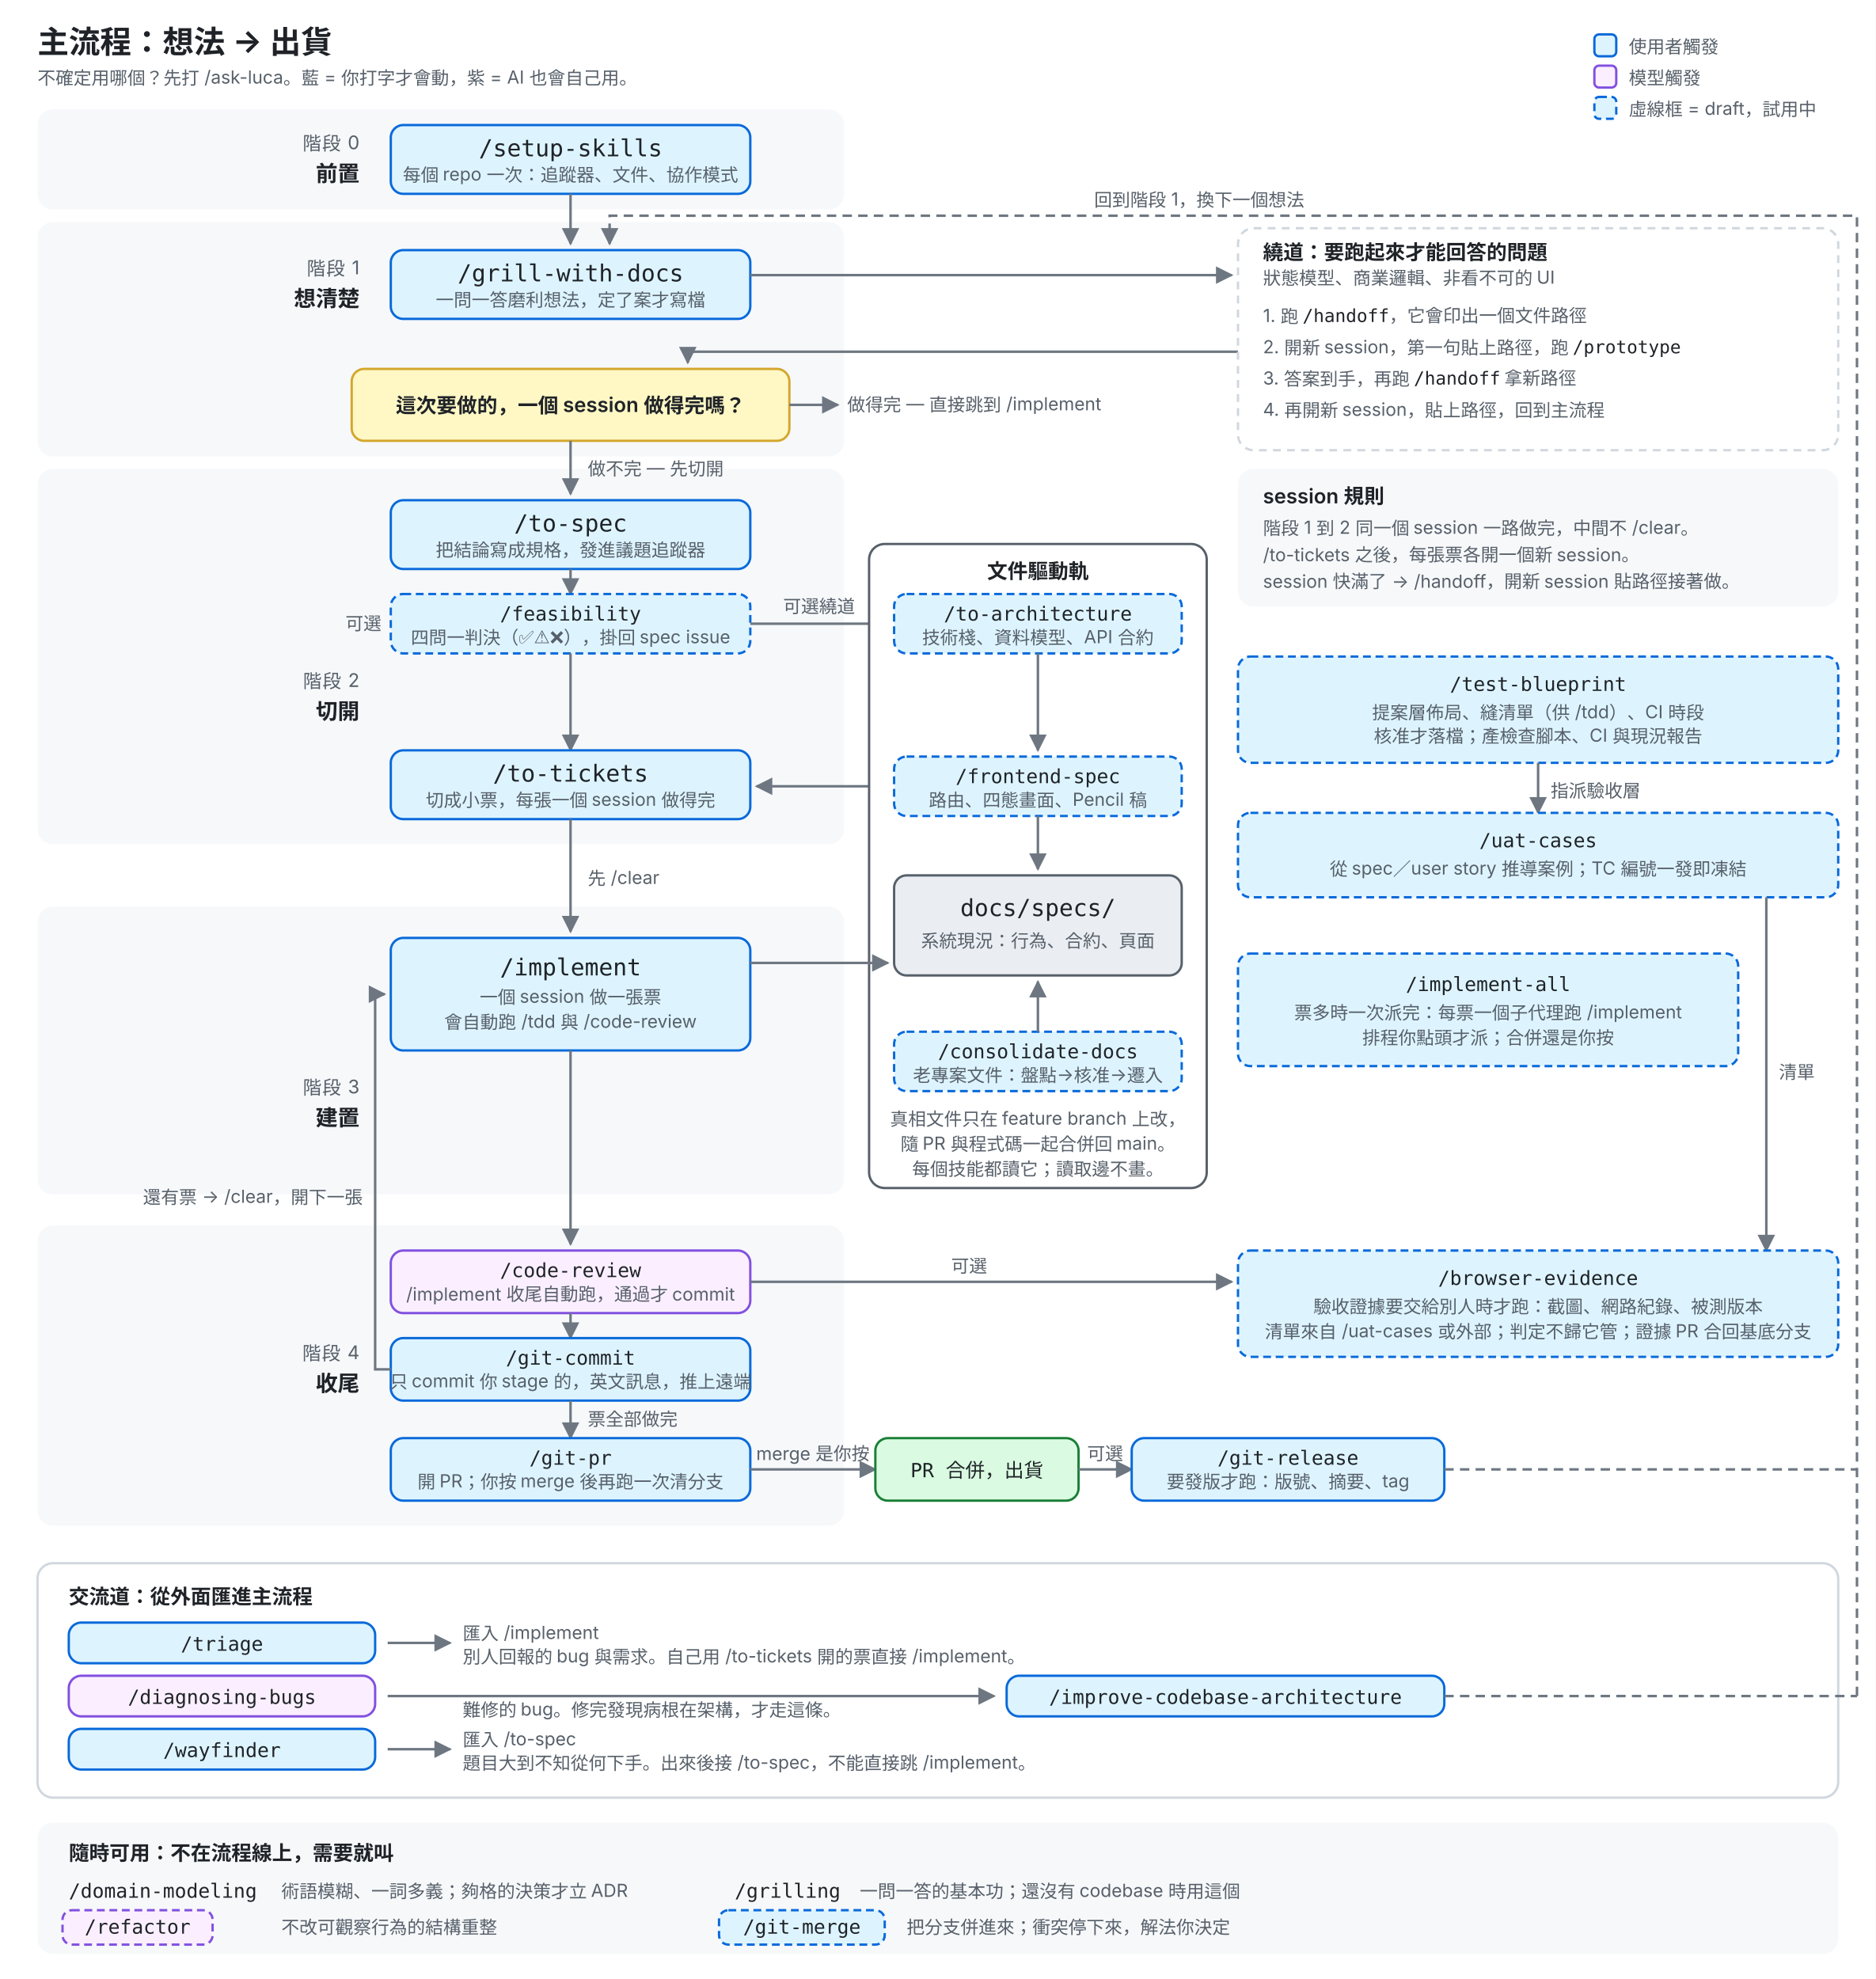
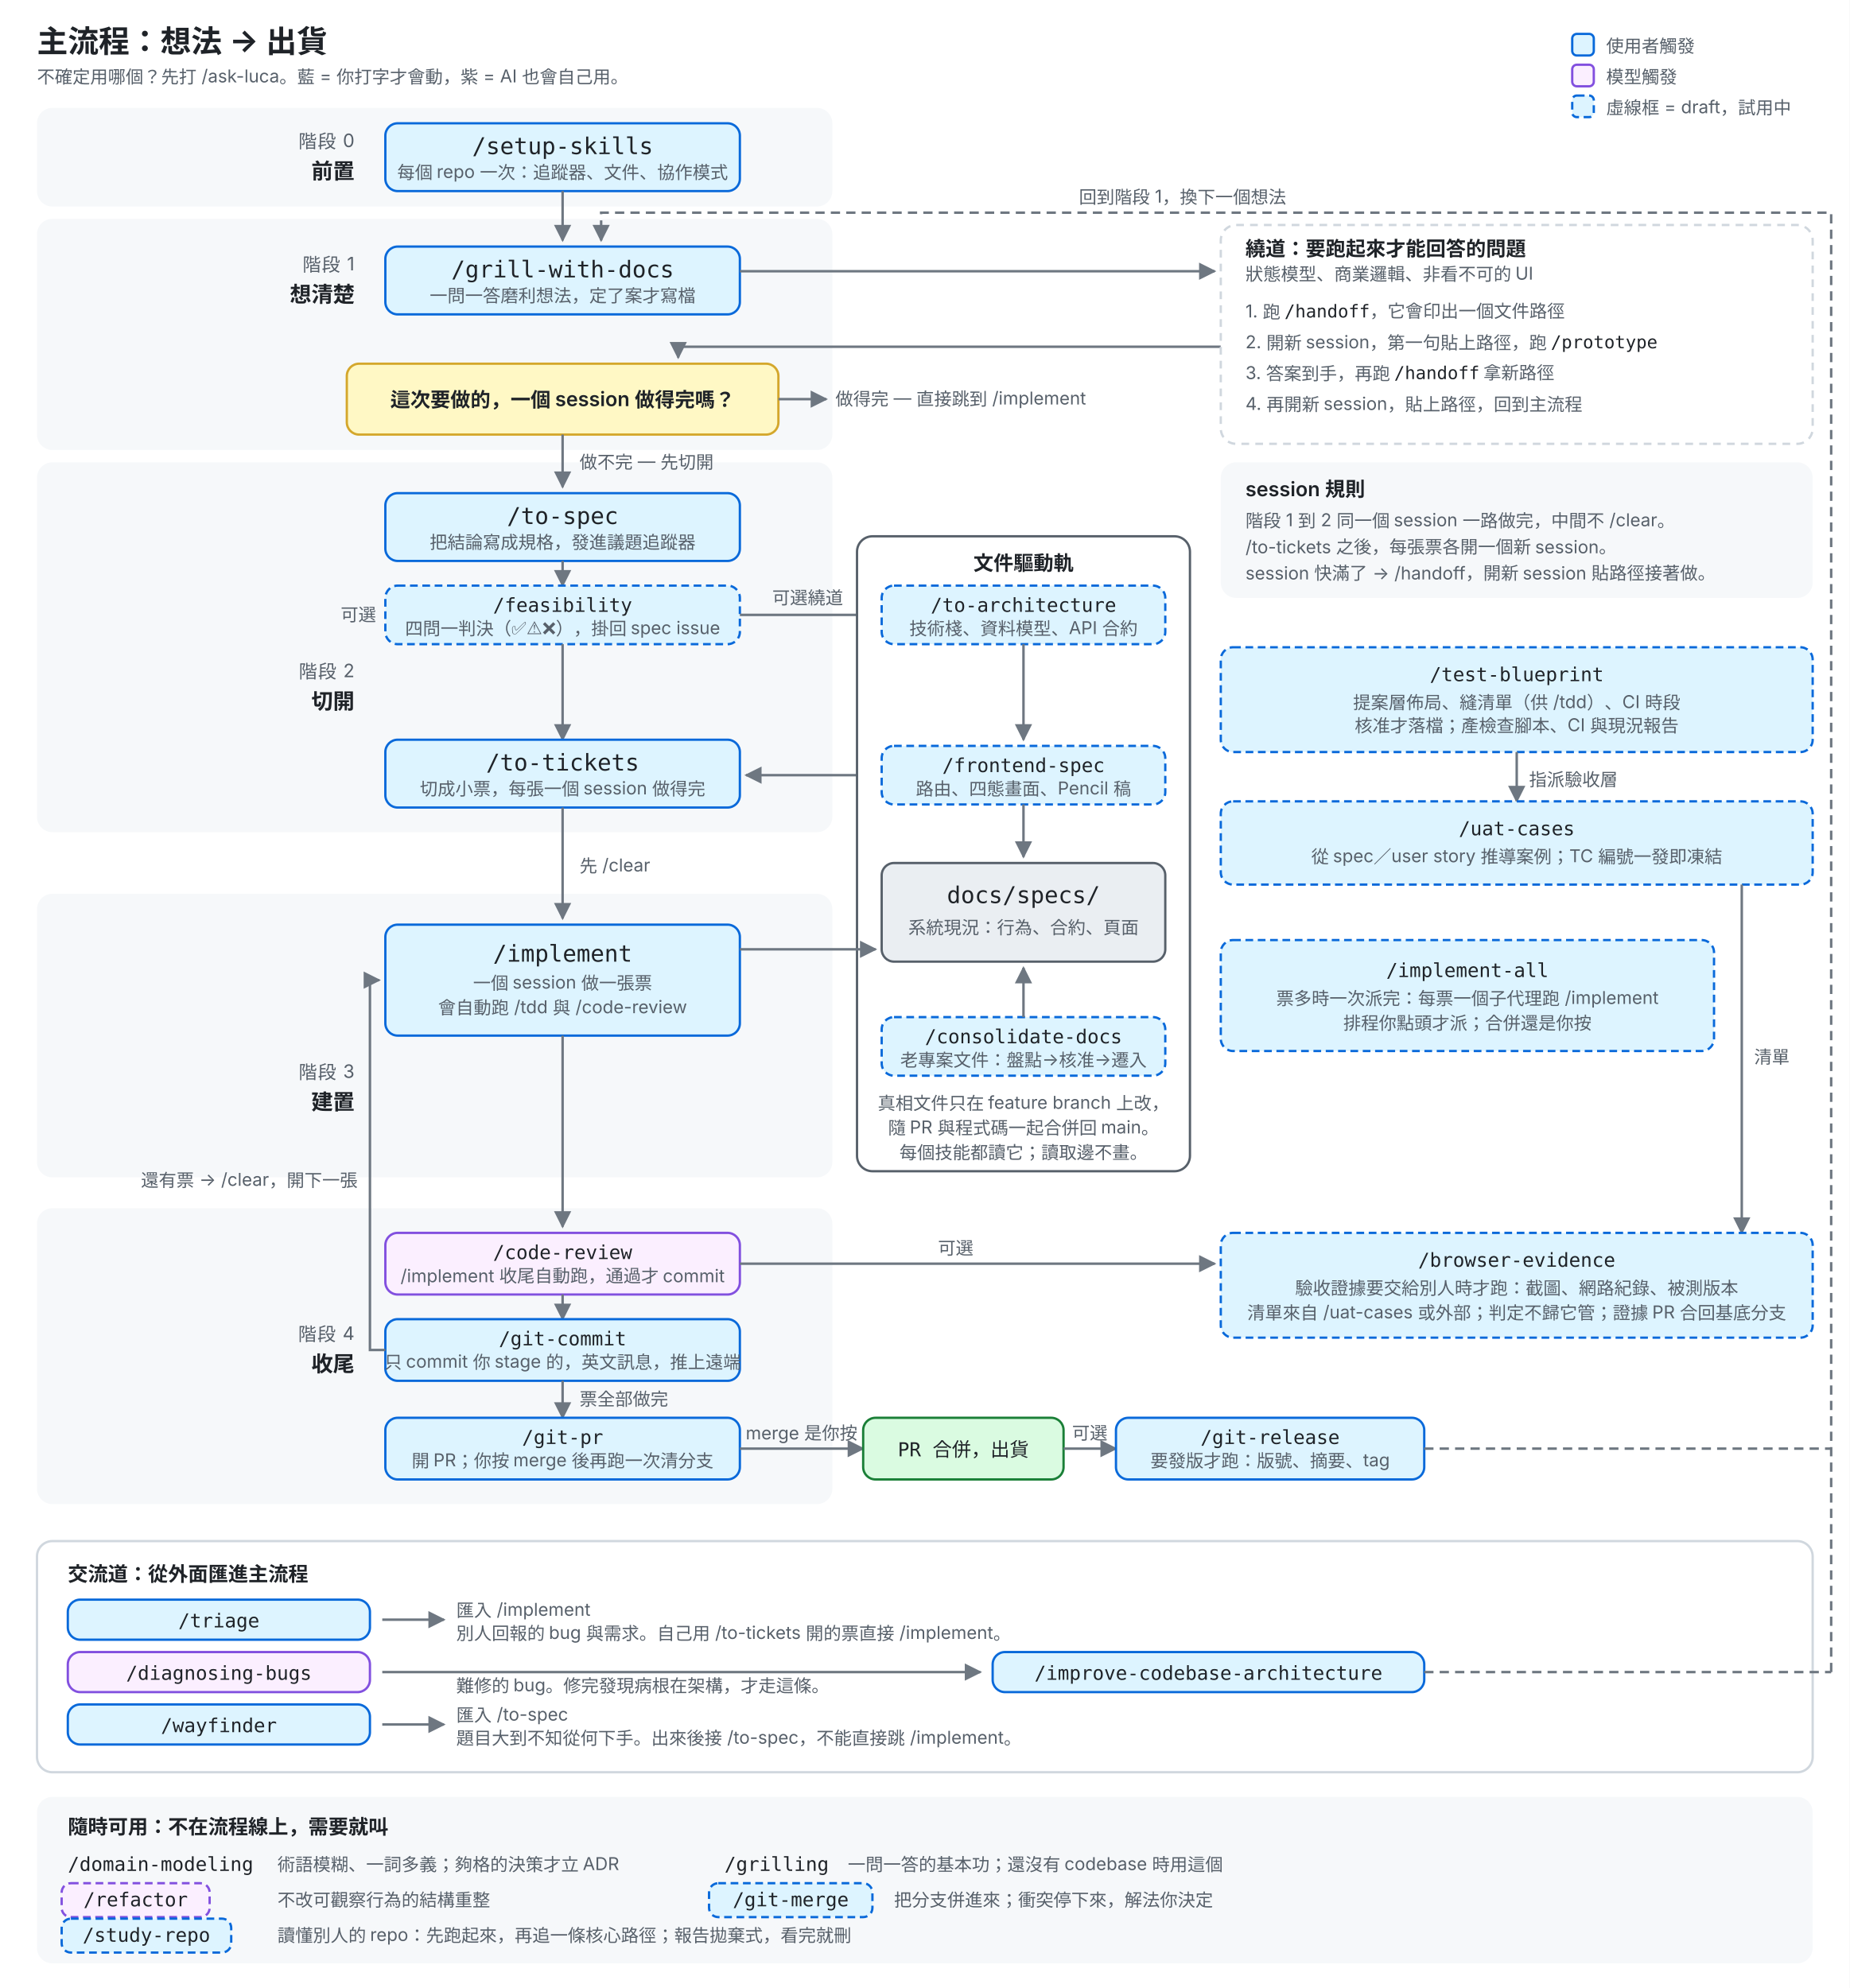
- <svg xmlns="http://www.w3.org/2000/svg" width="1200" height="1266" viewBox="0 0 1200 1266" font-family="ui-sans-serif, -apple-system, 'Segoe UI', 'Noto Sans TC', 'Microsoft JhengHei', sans-serif">
+ <svg xmlns="http://www.w3.org/2000/svg" width="1200" height="1290" viewBox="0 0 1200 1290" font-family="ui-sans-serif, -apple-system, 'Segoe UI', 'Noto Sans TC', 'Microsoft JhengHei', sans-serif">
  <defs>
    <marker id="arrow" viewBox="0 0 10 10" refX="9" refY="5" markerWidth="7" markerHeight="7" orient="auto-start-reverse">
      <path d="M 0 0 L 10 5 L 0 10 z" fill="#6e7781" />
    </marker>
    <style>
      .box  { stroke-width: 1.5; }
      .user { fill: #ddf4ff; stroke: #0969da; }
      .model{ fill: #fbefff; stroke: #8250df; }
      .draft{ stroke-dasharray: 5 3; }
      .store{ fill: #eaeef2; stroke: #57606a; stroke-width: 1.5; }
      .skill{ font-family: ui-monospace, SFMono-Regular, Consolas, monospace; font-size: 15px; fill: #1f2328; }
      .skill-sm { font-family: ui-monospace, SFMono-Regular, Consolas, monospace; font-size: 12.5px; fill: #1f2328; }
      .mono { font-family: ui-monospace, SFMono-Regular, Consolas, monospace; fill: #1f2328; }
      .sub  { font-size: 11.5px; fill: #57606a; }
      .band-label { font-size: 12px; fill: #57606a; letter-spacing: 0.5px; }
      .band-name  { font-size: 14px; fill: #1f2328; font-weight: 600; }
      .edge { stroke: #6e7781; stroke-width: 1.6; fill: none; marker-end: url(#arrow); }
      .edge-plain { stroke: #6e7781; stroke-width: 1.6; fill: none; }
      .edge-label { font-size: 11.5px; fill: #57606a; }
      .panel-title { font-size: 13px; fill: #1f2328; font-weight: 600; }
      .note { font-size: 11.5px; fill: #57606a; }
    </style>
  </defs>
-   <rect width="1200" height="1266" fill="#ffffff" />
+   <rect width="1200" height="1290" fill="#ffffff" />
  <text x="24" y="34" font-size="20" font-weight="700" fill="#1f2328">主流程：想法 → 出貨</text>
  <text x="24" y="54" class="note">不確定用哪個？先打 /ask-luca。藍 = 你打字才會動，紫 = AI 也會自己用。</text>
  <rect x="1020" y="22" width="14" height="14" rx="3" class="box user" />
  <text x="1042" y="34" class="note">使用者觸發</text>
  <rect x="1020" y="42" width="14" height="14" rx="3" class="box model" />
  <text x="1042" y="54" class="note">模型觸發</text>
  <rect x="1020" y="62" width="14" height="14" rx="3" class="box user draft" />
  <text x="1042" y="74" class="note">虛線框 = draft，試用中</text>
  <rect x="24" y="70" width="516" height="64" rx="10" fill="#f6f8fa" />
  <rect x="24" y="142" width="516" height="150" rx="10" fill="#f6f8fa" />
  <rect x="24" y="300" width="516" height="240" rx="10" fill="#f6f8fa" />
  <rect x="24" y="580" width="516" height="184" rx="10" fill="#f6f8fa" />
  <rect x="24" y="784" width="516" height="192" rx="10" fill="#f6f8fa" />
  <text x="230" y="96" text-anchor="end" class="band-label">階段 0</text>
  <text x="230" y="116" text-anchor="end" class="band-name">前置</text>
  <text x="230" y="176" text-anchor="end" class="band-label">階段 1</text>
  <text x="230" y="196" text-anchor="end" class="band-name">想清楚</text>
  <text x="230" y="440" text-anchor="end" class="band-label">階段 2</text>
  <text x="230" y="460" text-anchor="end" class="band-name">切開</text>
  <text x="230" y="700" text-anchor="end" class="band-label">階段 3</text>
  <text x="230" y="720" text-anchor="end" class="band-name">建置</text>
  <text x="230" y="870" text-anchor="end" class="band-label">階段 4</text>
  <text x="230" y="890" text-anchor="end" class="band-name">收尾</text>
  <rect x="250" y="80" width="230" height="44" rx="8" class="box user" />
  <text x="365" y="100" text-anchor="middle" class="skill">/setup-skills</text>
  <text x="365" y="116" text-anchor="middle" class="sub">每個 repo 一次：追蹤器、文件、協作模式</text>
  <path d="M 365 124 L 365 156" class="edge" />
  <rect x="250" y="160" width="230" height="44" rx="8" class="box user" />
  <text x="365" y="180" text-anchor="middle" class="skill">/grill-with-docs</text>
  <text x="365" y="196" text-anchor="middle" class="sub">一問一答磨利想法，定了案才寫檔</text>
  <path d="M 480 176 L 788 176" class="edge" />
  <path d="M 792 225 L 440 225 L 440 232" class="edge" />
  <rect x="225" y="236" width="280" height="46" rx="8" fill="#fff8c5" stroke="#d4a72c" stroke-width="1.5" />
  <text x="365" y="264" text-anchor="middle" font-size="13" font-weight="600" fill="#1f2328">這次要做的，一個 session 做得完嗎？</text>
  <path d="M 365 282 L 365 316" class="edge" />
  <text x="376" y="304" class="edge-label">做不完 — 先切開</text>
  <path d="M 505 259 L 536 259" class="edge" />
  <text x="542" y="263" class="edge-label">做得完 — 直接跳到 /implement</text>
  <rect x="250" y="320" width="230" height="44" rx="8" class="box user" />
  <text x="365" y="340" text-anchor="middle" class="skill">/to-spec</text>
  <text x="365" y="356" text-anchor="middle" class="sub">把結論寫成規格，發進議題追蹤器</text>
  <path d="M 365 364 L 365 380" class="edge" />
  <rect x="250" y="380" width="230" height="38" rx="8" class="box user draft" />
  <text x="365" y="397" text-anchor="middle" class="skill-sm">/feasibility</text>
  <text x="365" y="412" text-anchor="middle" class="sub">四問一判決（✅⚠️❌），掛回 spec issue</text>
  <text x="244" y="403" text-anchor="end" class="edge-label">可選</text>
  <path d="M 365 418 L 365 480" class="edge" />
  <path d="M 480 399 L 568 399" class="edge" />
  <text x="524" y="392" text-anchor="middle" class="edge-label">可選繞道</text>
  <path d="M 572 503 L 484 503" class="edge" />
  <rect x="250" y="480" width="230" height="44" rx="8" class="box user" />
  <text x="365" y="500" text-anchor="middle" class="skill">/to-tickets</text>
  <text x="365" y="516" text-anchor="middle" class="sub">切成小票，每張一個 session 做得完</text>
  <path d="M 365 524 L 365 596" class="edge" />
  <text x="376" y="566" class="edge-label">先 /clear</text>
  <rect x="556" y="348" width="216" height="412" rx="10" fill="#ffffff" stroke="#57606a" stroke-width="1.5" />
  <text x="664" y="370" text-anchor="middle" class="panel-title">文件驅動軌</text>
  <rect x="572" y="380" width="184" height="38" rx="8" class="box user draft" />
  <text x="664" y="397" text-anchor="middle" class="skill-sm">/to-architecture</text>
  <text x="664" y="412" text-anchor="middle" class="sub">技術棧、資料模型、API 合約</text>
  <path d="M 664 418 L 664 480" class="edge" />
  <rect x="572" y="484" width="184" height="38" rx="8" class="box user draft" />
  <text x="664" y="501" text-anchor="middle" class="skill-sm">/frontend-spec</text>
  <text x="664" y="516" text-anchor="middle" class="sub">路由、四態畫面、Pencil 稿</text>
  <path d="M 664 522 L 664 556" class="edge" />
  <rect x="572" y="560" width="184" height="64" rx="8" class="store" />
  <text x="664" y="586" text-anchor="middle" class="skill">docs/specs/</text>
  <text x="664" y="606" text-anchor="middle" class="sub">系統現況：行為、合約、頁面</text>
  <rect x="572" y="660" width="184" height="38" rx="8" class="box user draft" />
  <text x="664" y="677" text-anchor="middle" class="skill-sm">/consolidate-docs</text>
  <text x="664" y="692" text-anchor="middle" class="sub">老專案文件：盤點→核准→遷入</text>
  <path d="M 664 660 L 664 628" class="edge" />
  <text x="664" y="720" text-anchor="middle" class="note">真相文件只在 feature branch 上改，</text>
  <text x="664" y="736" text-anchor="middle" class="note">隨 PR 與程式碼一起合併回 main。</text>
  <text x="664" y="752" text-anchor="middle" class="note">每個技能都讀它；讀取邊不畫。</text>
  <rect x="250" y="600" width="230" height="72" rx="8" class="box user" />
  <text x="365" y="624" text-anchor="middle" class="skill">/implement</text>
  <text x="365" y="642" text-anchor="middle" class="sub">一個 session 做一張票</text>
  <text x="365" y="658" text-anchor="middle" class="sub">會自動跑 /tdd 與 /code-review</text>
  <path d="M 480 616 L 568 616" class="edge" />
  <path d="M 365 672 L 365 796" class="edge" />
  <rect x="250" y="800" width="230" height="40" rx="8" class="box model" />
  <text x="365" y="817" text-anchor="middle" class="skill-sm">/code-review</text>
  <text x="365" y="832" text-anchor="middle" class="sub">/implement 收尾自動跑，通過才 commit</text>
  <path d="M 365 840 L 365 856" class="edge" />
  <rect x="250" y="856" width="230" height="40" rx="8" class="box user" />
  <text x="365" y="873" text-anchor="middle" class="skill-sm">/git-commit</text>
  <text x="365" y="888" text-anchor="middle" class="sub">只 commit 你 stage 的，英文訊息，推上遠端</text>
  <path d="M 365 896 L 365 920" class="edge" />
  <text x="376" y="912" class="edge-label">票全部做完</text>
  <rect x="250" y="920" width="230" height="40" rx="8" class="box user" />
  <text x="365" y="937" text-anchor="middle" class="skill-sm">/git-pr</text>
  <text x="365" y="952" text-anchor="middle" class="sub">開 PR；你按 merge 後再跑一次清分支</text>
  <path d="M 250 876 L 240 876 L 240 636 L 246 636" class="edge" />
  <text x="232" y="770" text-anchor="end" class="edge-label">還有票 → /clear，開下一張</text>
  <path d="M 480 940 L 560 940" class="edge" />
  <text x="520" y="934" text-anchor="middle" class="edge-label">merge 是你按</text>
  <rect x="560" y="920" width="130" height="40" rx="8" fill="#dafbe1" stroke="#1a7f37" stroke-width="1.5" />
  <text x="625" y="945" text-anchor="middle" class="skill-sm">PR 合併，出貨</text>
  <path d="M 690 940 L 724 940" class="edge" />
  <text x="707" y="934" text-anchor="middle" class="edge-label">可選</text>
  <rect x="724" y="920" width="200" height="40" rx="8" class="box user" />
  <text x="824" y="937" text-anchor="middle" class="skill-sm">/git-release</text>
  <text x="824" y="952" text-anchor="middle" class="sub">要發版才跑：版號、摘要、tag</text>
  <rect x="792" y="146" width="384" height="142" rx="10" fill="#ffffff" stroke="#d0d7de" stroke-width="1.5" stroke-dasharray="5 4" />
  <text x="808" y="166" class="panel-title">繞道：要跑起來才能回答的問題</text>
  <text x="808" y="182" class="note">狀態模型、商業邏輯、非看不可的 UI</text>
  <text x="808" y="206" class="note">1. 跑 <tspan class="mono">/handoff</tspan>，它會印出一個文件路徑</text>
  <text x="808" y="226" class="note">2. 開新 session，第一句貼上路徑，跑 <tspan class="mono">/prototype</tspan>
  </text>
  <text x="808" y="246" class="note">3. 答案到手，再跑 <tspan class="mono">/handoff</tspan> 拿新路徑</text>
  <text x="808" y="266" class="note">4. 再開新 session，貼上路徑，回到主流程</text>
  <rect x="792" y="300" width="384" height="88" rx="10" fill="#f6f8fa" />
  <text x="808" y="322" class="panel-title">session 規則</text>
  <text x="808" y="342" class="note">階段 1 到 2 同一個 session 一路做完，中間不 /clear。</text>
  <text x="808" y="359" class="note">/to-tickets 之後，每張票各開一個新 session。</text>
  <text x="808" y="376" class="note">session 快滿了 → /handoff，開新 session 貼路徑接著做。</text>
  <rect x="792" y="420" width="384" height="68" rx="8" class="box user draft" />
  <text x="984" y="442" text-anchor="middle" class="skill-sm">/test-blueprint</text>
  <text x="984" y="460" text-anchor="middle" class="sub">提案層佈局、縫清單（供 /tdd）、CI 時段</text>
  <text x="984" y="475" text-anchor="middle" class="sub">核准才落檔；產檢查腳本、CI 與現況報告</text>
  <path d="M 984 488 L 984 520" class="edge" />
  <text x="992" y="510" class="edge-label">指派驗收層</text>
  <rect x="792" y="520" width="384" height="54" rx="8" class="box user draft" />
  <text x="984" y="542" text-anchor="middle" class="skill-sm">/uat-cases</text>
  <text x="984" y="560" text-anchor="middle" class="sub">從 spec／user story 推導案例；TC 編號一發即凍結</text>
  <path d="M 1130 574 L 1130 800" class="edge" />
  <text x="1138" y="690" class="edge-label">清單</text>
  <rect x="792" y="610" width="320" height="72" rx="8" class="box user draft" />
  <text x="952" y="634" text-anchor="middle" class="skill-sm">/implement-all</text>
  <text x="952" y="652" text-anchor="middle" class="sub">票多時一次派完：每票一個子代理跑 /implement</text>
  <text x="952" y="668" text-anchor="middle" class="sub">排程你點頭才派；合併還是你按</text>
  <rect x="792" y="800" width="384" height="68" rx="8" class="box user draft" />
  <text x="984" y="822" text-anchor="middle" class="skill-sm">/browser-evidence</text>
  <text x="984" y="840" text-anchor="middle" class="sub">驗收證據要交給別人時才跑：截圖、網路紀錄、被測版本</text>
  <text x="984" y="856" text-anchor="middle" class="sub">清單來自 /uat-cases 或外部；判定不歸它管；證據 PR 合回基底分支</text>
  <path d="M 480 820 L 788 820" class="edge" />
  <text x="620" y="814" text-anchor="middle" class="edge-label">可選</text>
  <rect x="24" y="1000" width="1152" height="150" rx="10" fill="#ffffff" stroke="#d0d7de" stroke-width="1.5" />
  <text x="44" y="1026" class="panel-title">交流道：從外面匯進主流程</text>
  <rect x="44" y="1038" width="196" height="26" rx="8" class="box user" />
  <text x="142" y="1056" text-anchor="middle" class="skill-sm">/triage</text>
  <path d="M 248 1051 L 288 1051" class="edge" />
  <text x="296" y="1049" class="note">匯入 /implement</text>
  <text x="296" y="1064" class="note">別人回報的 bug 與需求。自己用 /to-tickets 開的票直接 /implement。</text>
  <rect x="44" y="1072" width="196" height="26" rx="8" class="box model" />
  <text x="142" y="1090" text-anchor="middle" class="skill-sm">/diagnosing-bugs</text>
  <path d="M 248 1085 L 636 1085" class="edge" />
  <text x="296" y="1098" class="note">難修的 bug。修完發現病根在架構，才走這條。</text>
  <rect x="644" y="1072" width="280" height="26" rx="8" class="box user" />
  <text x="784" y="1090" text-anchor="middle" class="skill-sm">/improve-codebase-architecture</text>
  <rect x="44" y="1106" width="196" height="26" rx="8" class="box user" />
  <text x="142" y="1124" text-anchor="middle" class="skill-sm">/wayfinder</text>
  <path d="M 248 1119 L 288 1119" class="edge" />
  <text x="296" y="1117" class="note">匯入 /to-spec</text>
  <text x="296" y="1132" class="note">題目大到不知從何下手。出來後接 /to-spec，不能直接跳 /implement。</text>
  <path d="M 924 940 L 1188 940" class="edge-plain" stroke-dasharray="6 4" />
  <path d="M 924 1085 L 1188 1085" class="edge-plain" stroke-dasharray="6 4" />
  <path d="M 1188 1085 L 1188 138 L 390 138 L 390 156" class="edge" stroke-dasharray="6 4" />
  <text x="700" y="132" class="edge-label">回到階段 1，換下一個想法</text>
-   <rect x="24" y="1166" width="1152" height="84" rx="10" fill="#f6f8fa" />
+   <rect x="24" y="1166" width="1152" height="108" rx="10" fill="#f6f8fa" />
  <text x="44" y="1190" class="panel-title">隨時可用：不在流程線上，需要就叫</text>
  <text x="44" y="1214" class="skill-sm">/domain-modeling</text>
  <text x="180" y="1214" class="note">術語模糊、一詞多義；夠格的決策才立 ADR</text>
  <text x="470" y="1214" class="skill-sm">/grilling</text>
  <text x="550" y="1214" class="note">一問一答的基本功；還沒有 codebase 時用這個</text>
  <rect x="40" y="1222" width="96" height="22" rx="6" class="box model draft" />
  <text x="88" y="1237" text-anchor="middle" class="skill-sm">/refactor</text>
  <text x="180" y="1237" class="note">不改可觀察行為的結構重整</text>
  <rect x="460" y="1222" width="106" height="22" rx="6" class="box user draft" />
  <text x="513" y="1237" text-anchor="middle" class="skill-sm">/git-merge</text>
  <text x="580" y="1237" class="note">把分支併進來；衝突停下來，解法你決定</text>
+   <rect x="40" y="1245" width="110" height="22" rx="6" class="box user draft" />
+   <text x="95" y="1260" text-anchor="middle" class="skill-sm">/study-repo</text>
+   <text x="180" y="1260" class="note">讀懂別人的 repo：先跑起來，再追一條核心路徑；報告拋棄式，看完就刪</text>
</svg>
